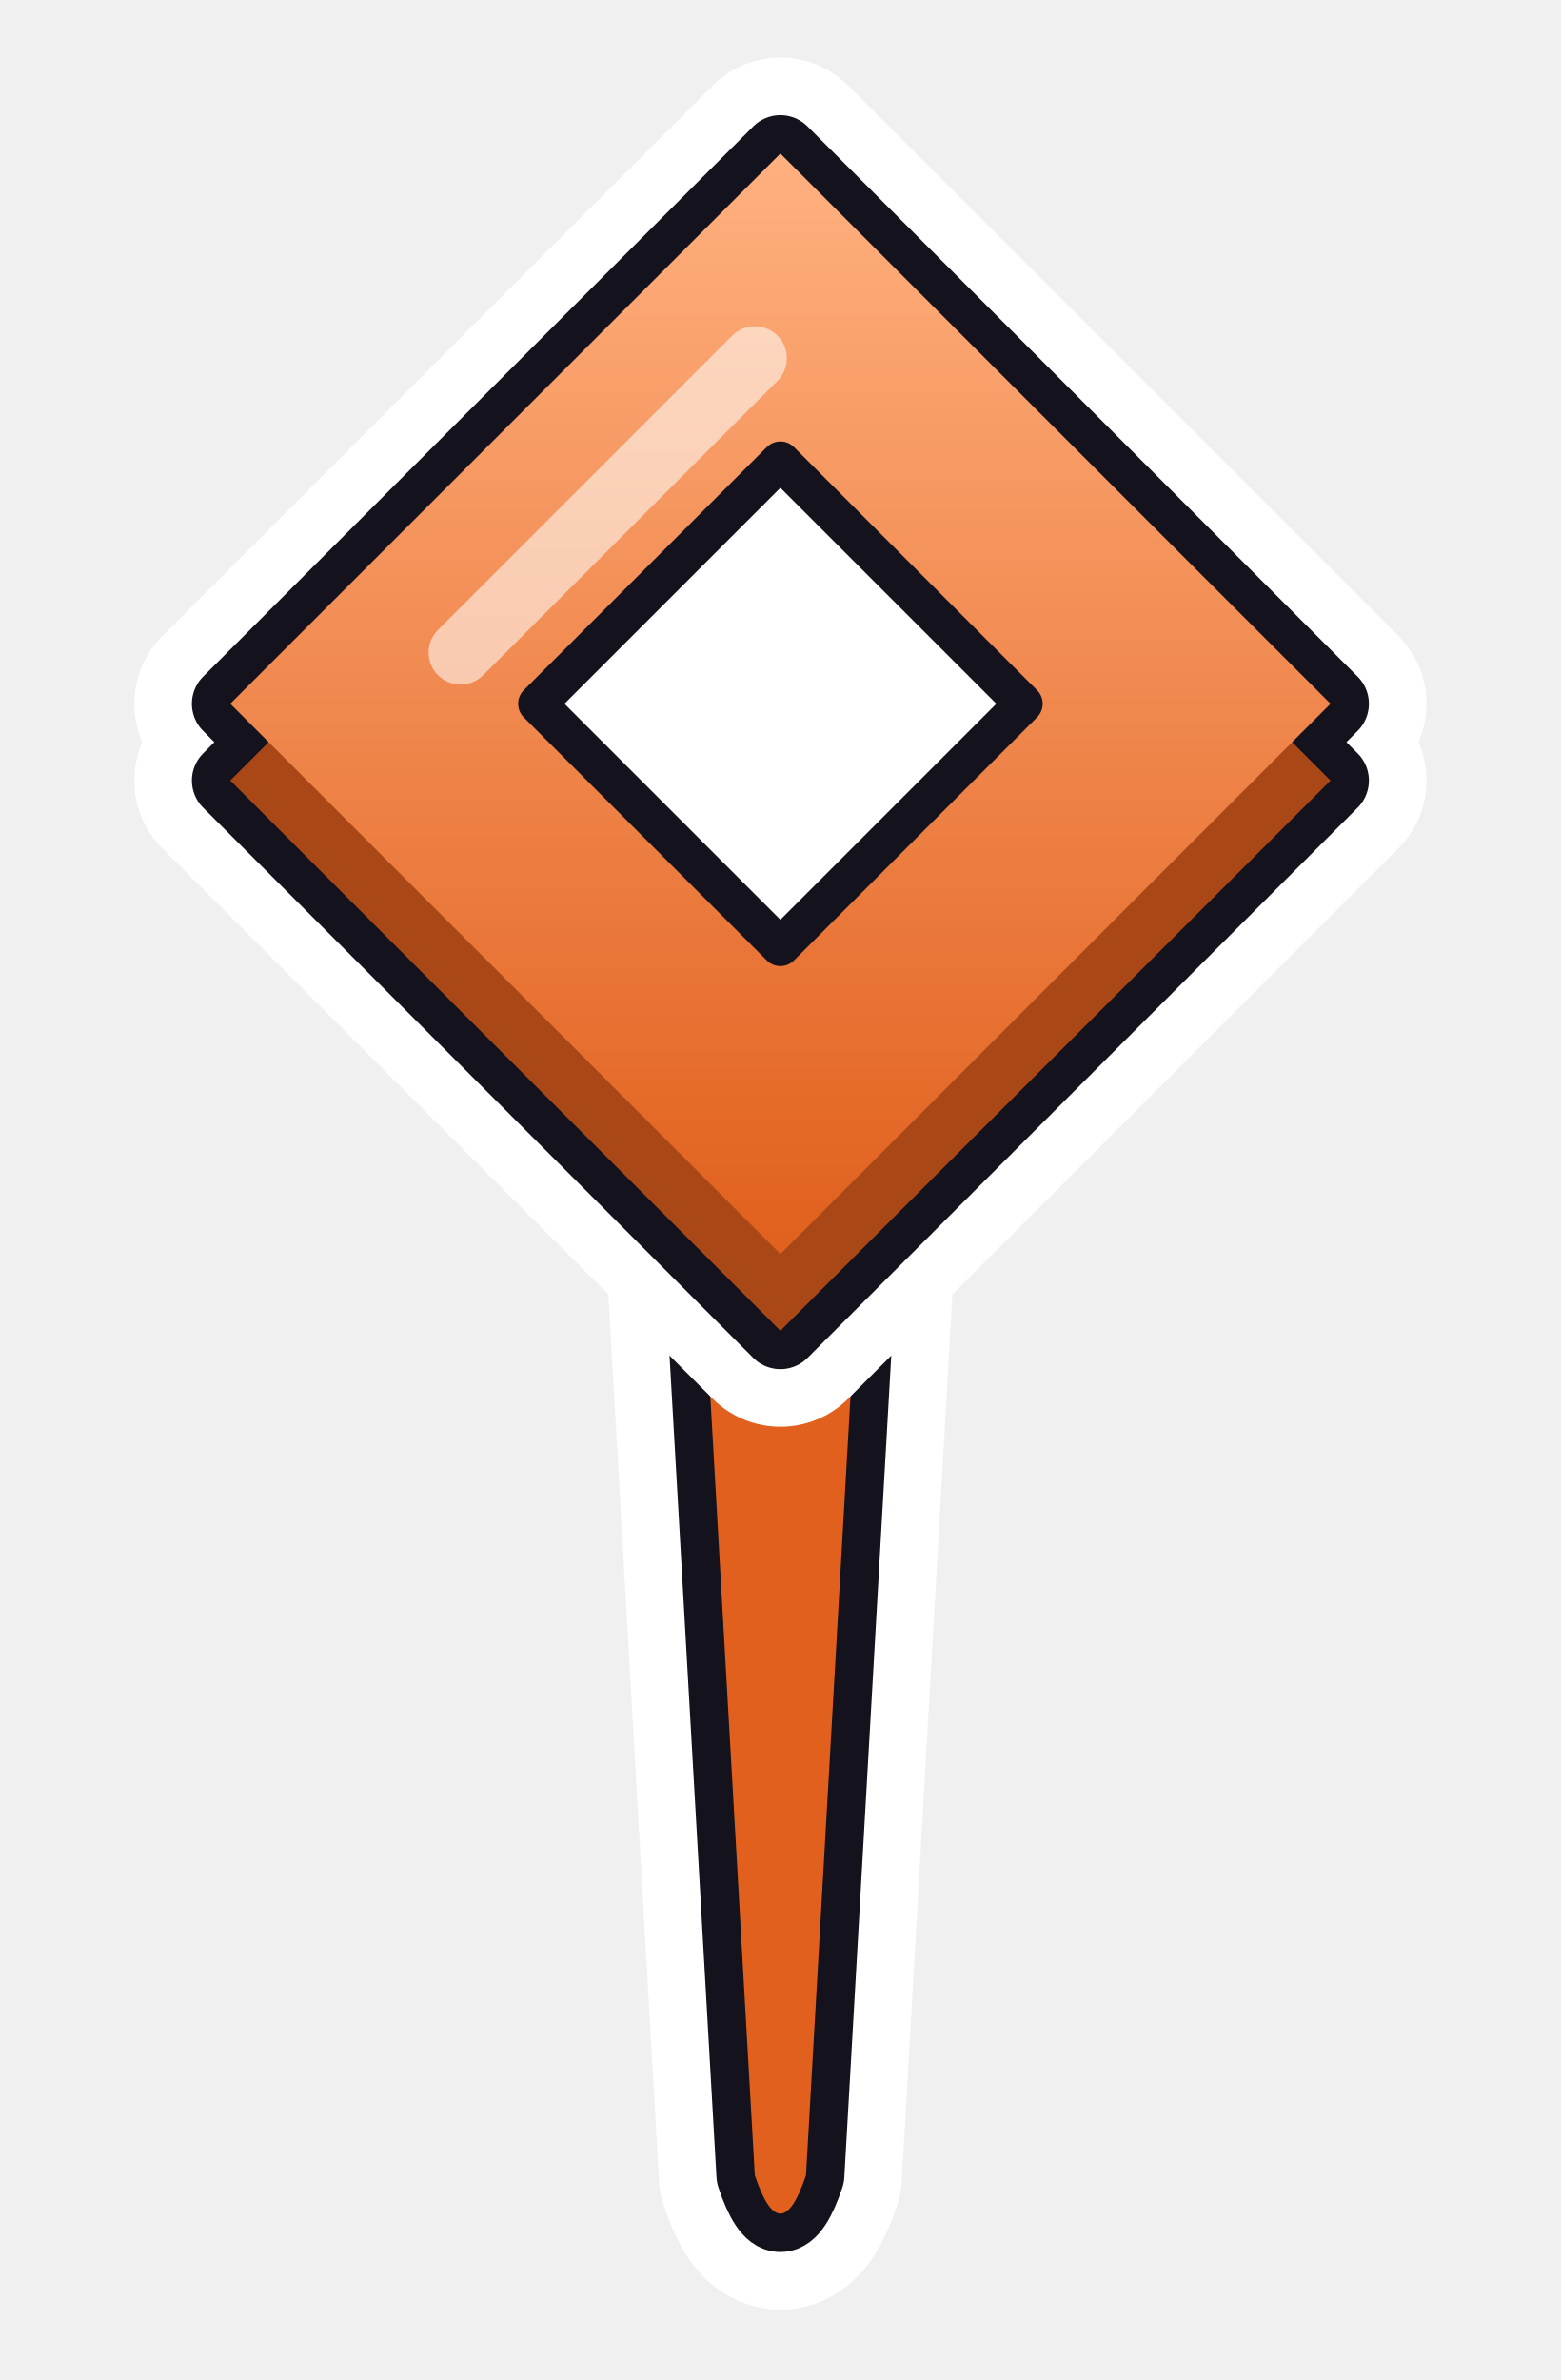
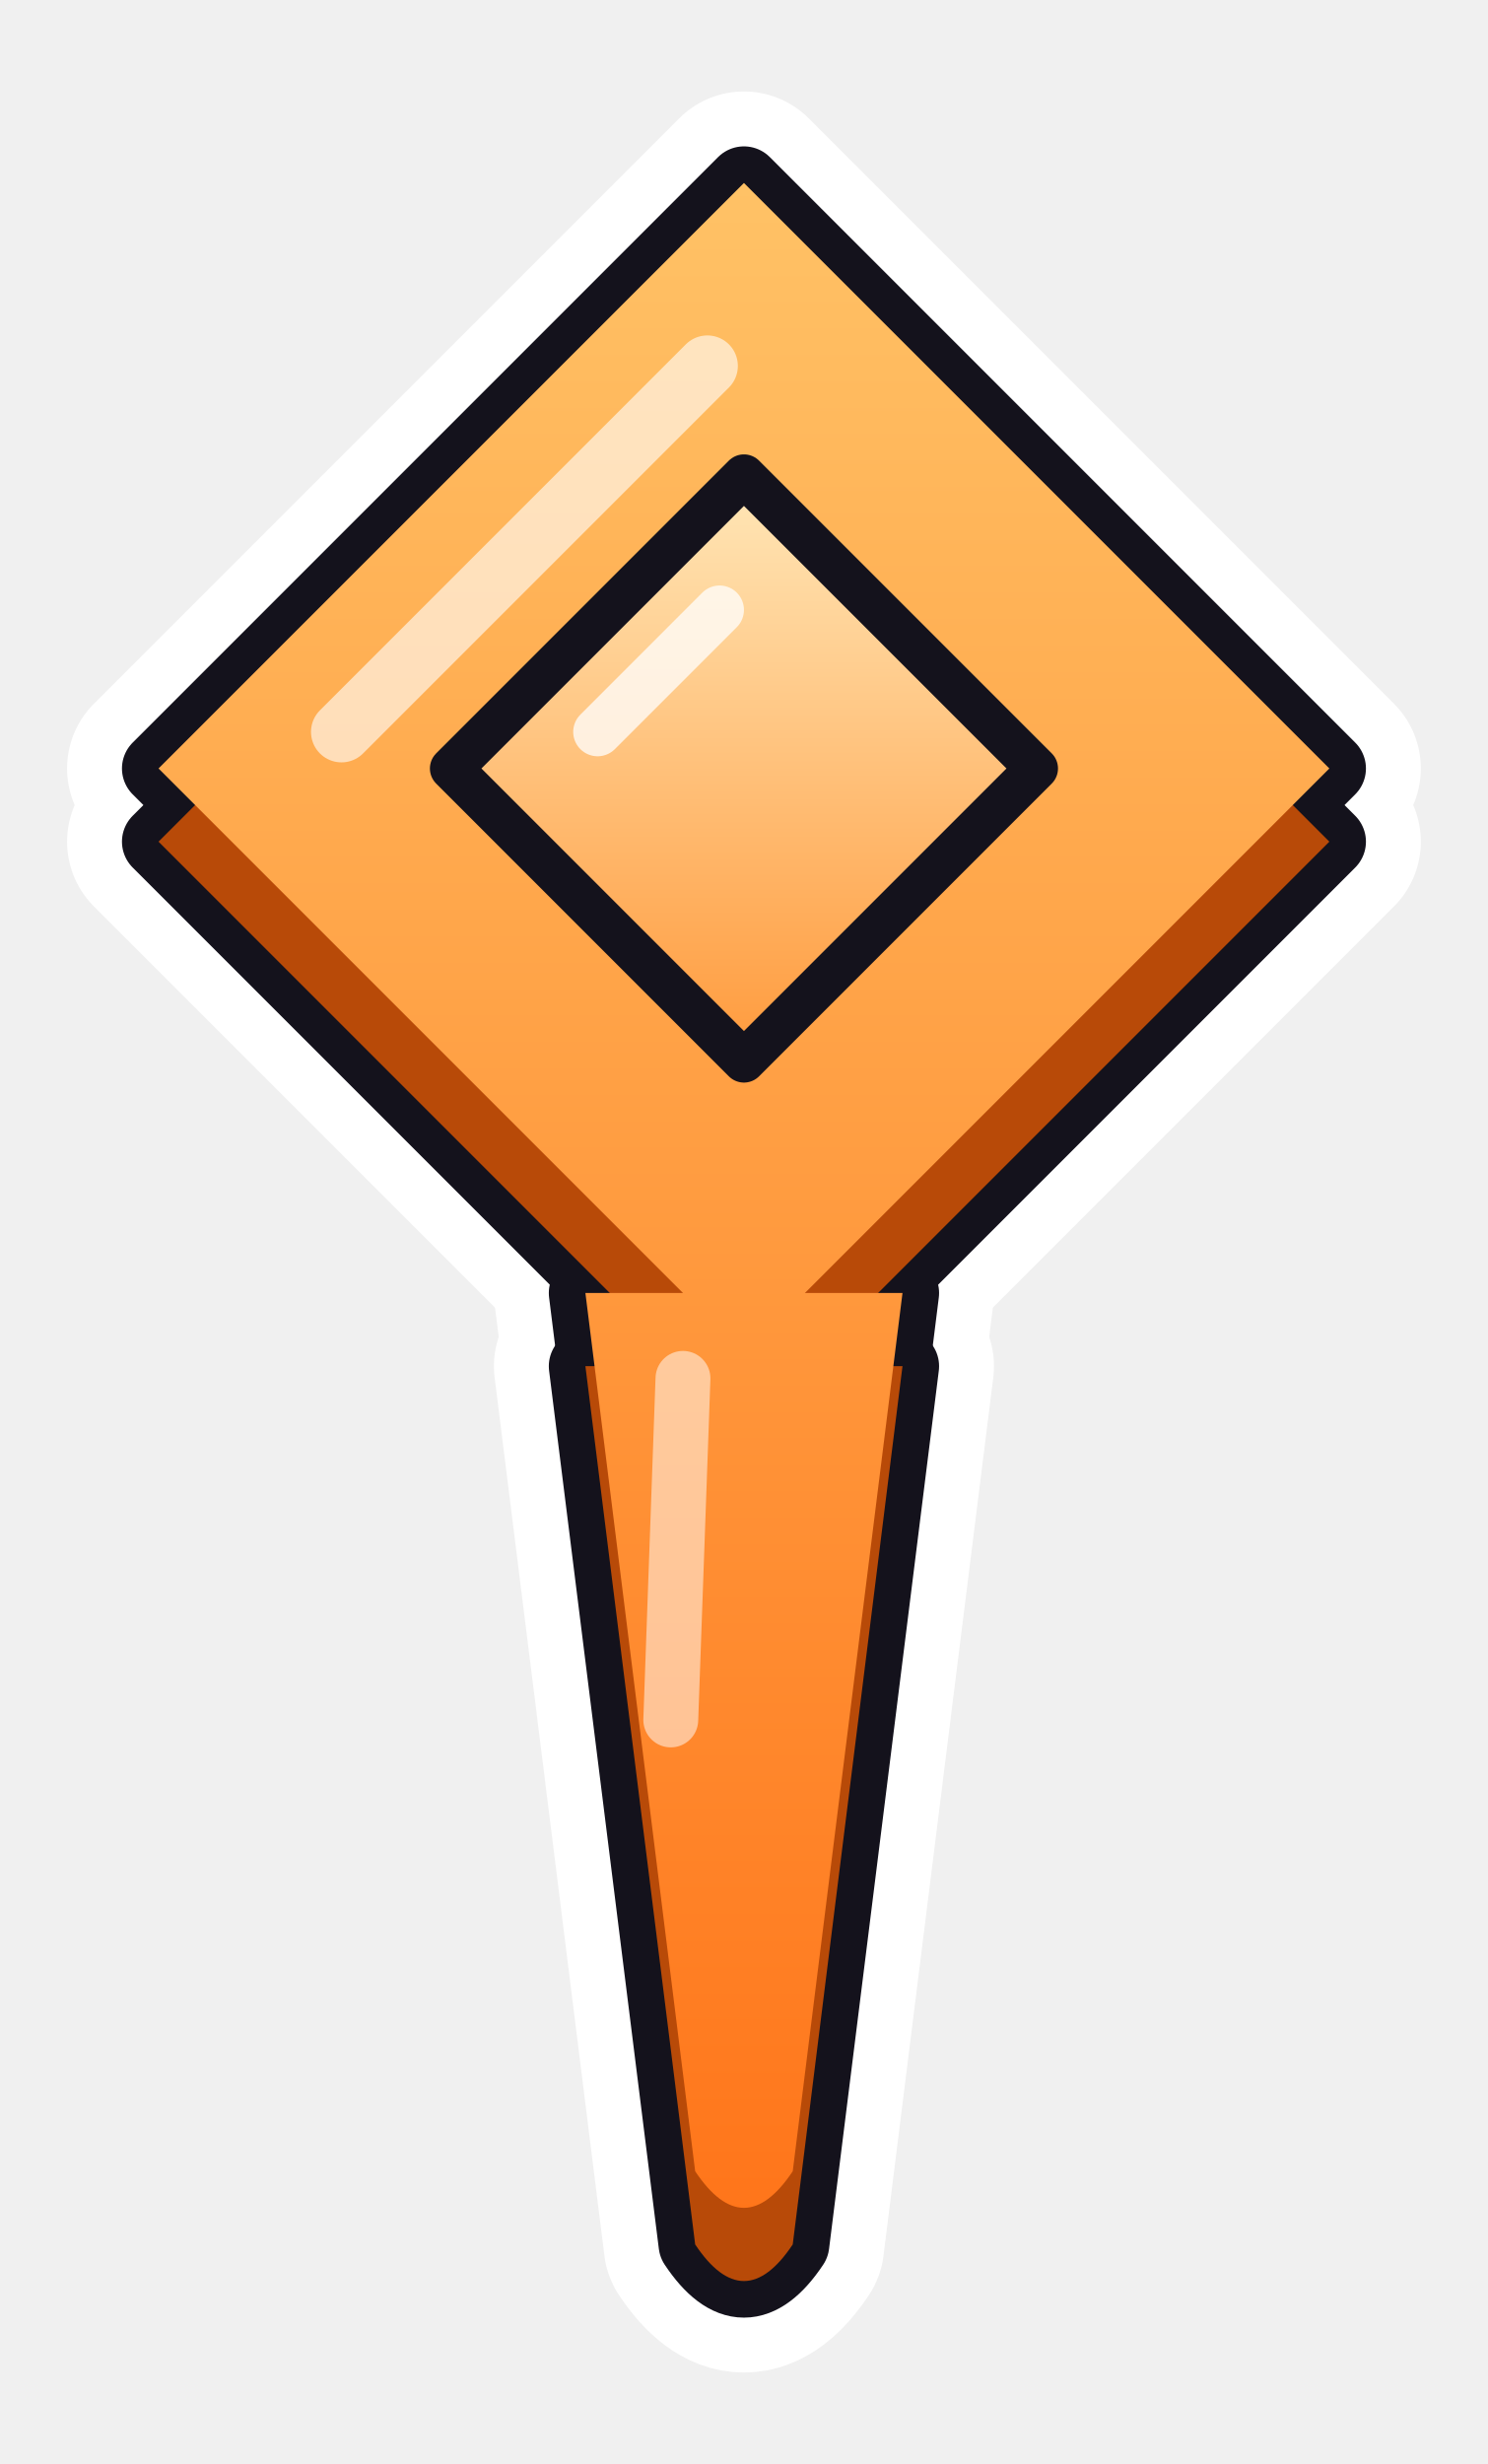
- <svg xmlns="http://www.w3.org/2000/svg" viewBox="-22 -10 244 372" width="244" height="372">
+ <svg xmlns="http://www.w3.org/2000/svg" viewBox="-22 -22 244 404" width="244" height="404">
  <defs>
-     <linearGradient id="g" x1="0" y1="0" x2="0" y2="1">
-       <stop offset="0" stop-color="#FFB07F" />
-       <stop offset="1" stop-color="#E1601D" />
+     <linearGradient id="g" gradientUnits="userSpaceOnUse" x1="0" y1="8" x2="0" y2="346">
+       <stop offset="0" stop-color="#FFC266" />
+       <stop offset="1" stop-color="#FF7419" />
+     </linearGradient>
+     <linearGradient id="gC" gradientUnits="userSpaceOnUse" x1="0" y1="56" x2="0" y2="152">
+       <stop offset="0" stop-color="#FFE7B8" />
+       <stop offset="1" stop-color="#FF9A3C" />
    </linearGradient>
  </defs>
-   <path d="M88,190 L112,190 L104,330 Q100,342 96,330 Z" fill="#fff" stroke="#fff" stroke-width="30" stroke-linejoin="round" />
-   <path d="M88,190 L112,190 L104,330 Q100,342 96,330 Z" fill="#14121C" stroke="#14121C" stroke-width="12" stroke-linejoin="round" />
-   <path d="M88,190 L112,190 L104,330 Q100,342 96,330 Z" fill="#E1601D" />
-   <path d="M100,14 L186,100 L100,186 L14,100 Z" transform="translate(0,0)" fill="#fff" stroke="#fff" stroke-width="30" stroke-linejoin="round" />
-   <path d="M100,14 L186,100 L100,186 L14,100 Z" transform="translate(0,12)" fill="#fff" stroke="#fff" stroke-width="30" stroke-linejoin="round" />
-   <path d="M100,14 L186,100 L100,186 L14,100 Z" transform="translate(0,0)" fill="#14121C" stroke="#14121C" stroke-width="12" stroke-linejoin="round" />
-   <path d="M100,14 L186,100 L100,186 L14,100 Z" transform="translate(0,12)" fill="#14121C" stroke="#14121C" stroke-width="12" stroke-linejoin="round" />
-   <path d="M100,14 L186,100 L100,186 L14,100 Z" transform="translate(0,12)" fill="#A94816" />
-   <path d="M100,14 L186,100 L100,186 L14,100 Z" transform="translate(0,0)" fill="url(#g)" />
-   <path d="M50,92 L96,46" fill="none" stroke="#fff" stroke-opacity="0.55" stroke-width="10" stroke-linecap="round" />
-   <path d="M100,62 L138,100 L100,138 L62,100 Z" fill="#fff" stroke="#14121C" stroke-width="6" stroke-linejoin="round" />
+   <path d="M74,190 L126,190 L108,334 Q100,346 92,334 Z" fill="#fff" stroke="#fff" stroke-width="30" stroke-linejoin="round" />
+   <path d="M100,8 L196,104 L100,200 L4,104 Z" fill="#fff" stroke="#fff" stroke-width="30" stroke-linejoin="round" />
+   <path d="M74,190 L126,190 L108,334 Q100,346 92,334 Z" transform="translate(0,12)" fill="#fff" stroke="#fff" stroke-width="30" stroke-linejoin="round" />
+   <path d="M100,8 L196,104 L100,200 L4,104 Z" transform="translate(0,12)" fill="#fff" stroke="#fff" stroke-width="30" stroke-linejoin="round" />
+   <path d="M74,190 L126,190 L108,334 Q100,346 92,334 Z" fill="#14121C" stroke="#14121C" stroke-width="12" stroke-linejoin="round" />
+   <path d="M100,8 L196,104 L100,200 L4,104 Z" fill="#14121C" stroke="#14121C" stroke-width="12" stroke-linejoin="round" />
+   <path d="M74,190 L126,190 L108,334 Q100,346 92,334 Z" transform="translate(0,12)" fill="#14121C" stroke="#14121C" stroke-width="12" stroke-linejoin="round" />
+   <path d="M100,8 L196,104 L100,200 L4,104 Z" transform="translate(0,12)" fill="#14121C" stroke="#14121C" stroke-width="12" stroke-linejoin="round" />
+   <path d="M74,190 L126,190 L108,334 Q100,346 92,334 Z" transform="translate(0,12)" fill="#B84A08" />
+   <path d="M100,8 L196,104 L100,200 L4,104 Z" transform="translate(0,12)" fill="#B84A08" />
+   <path d="M74,190 L126,190 L108,334 Q100,346 92,334 Z" fill="url(#g)" />
+   <path d="M100,8 L196,104 L100,200 L4,104 Z" fill="url(#g)" />
+   <path d="M100,56 L148,104 L100,152 L52,104 Z" fill="url(#gC)" stroke="#14121C" stroke-width="7" stroke-linejoin="round" />
+   <path d="M76,98 L96,78" fill="none" stroke="#fff" stroke-opacity="0.75" stroke-width="8" stroke-linecap="round" />
+   <path d="M34,98 L94,38" fill="none" stroke="#fff" stroke-opacity="0.6" stroke-width="10" stroke-linecap="round" />
+   <path d="M90,204 L88,260" fill="none" stroke="#fff" stroke-opacity="0.5" stroke-width="9" stroke-linecap="round" />
</svg>
